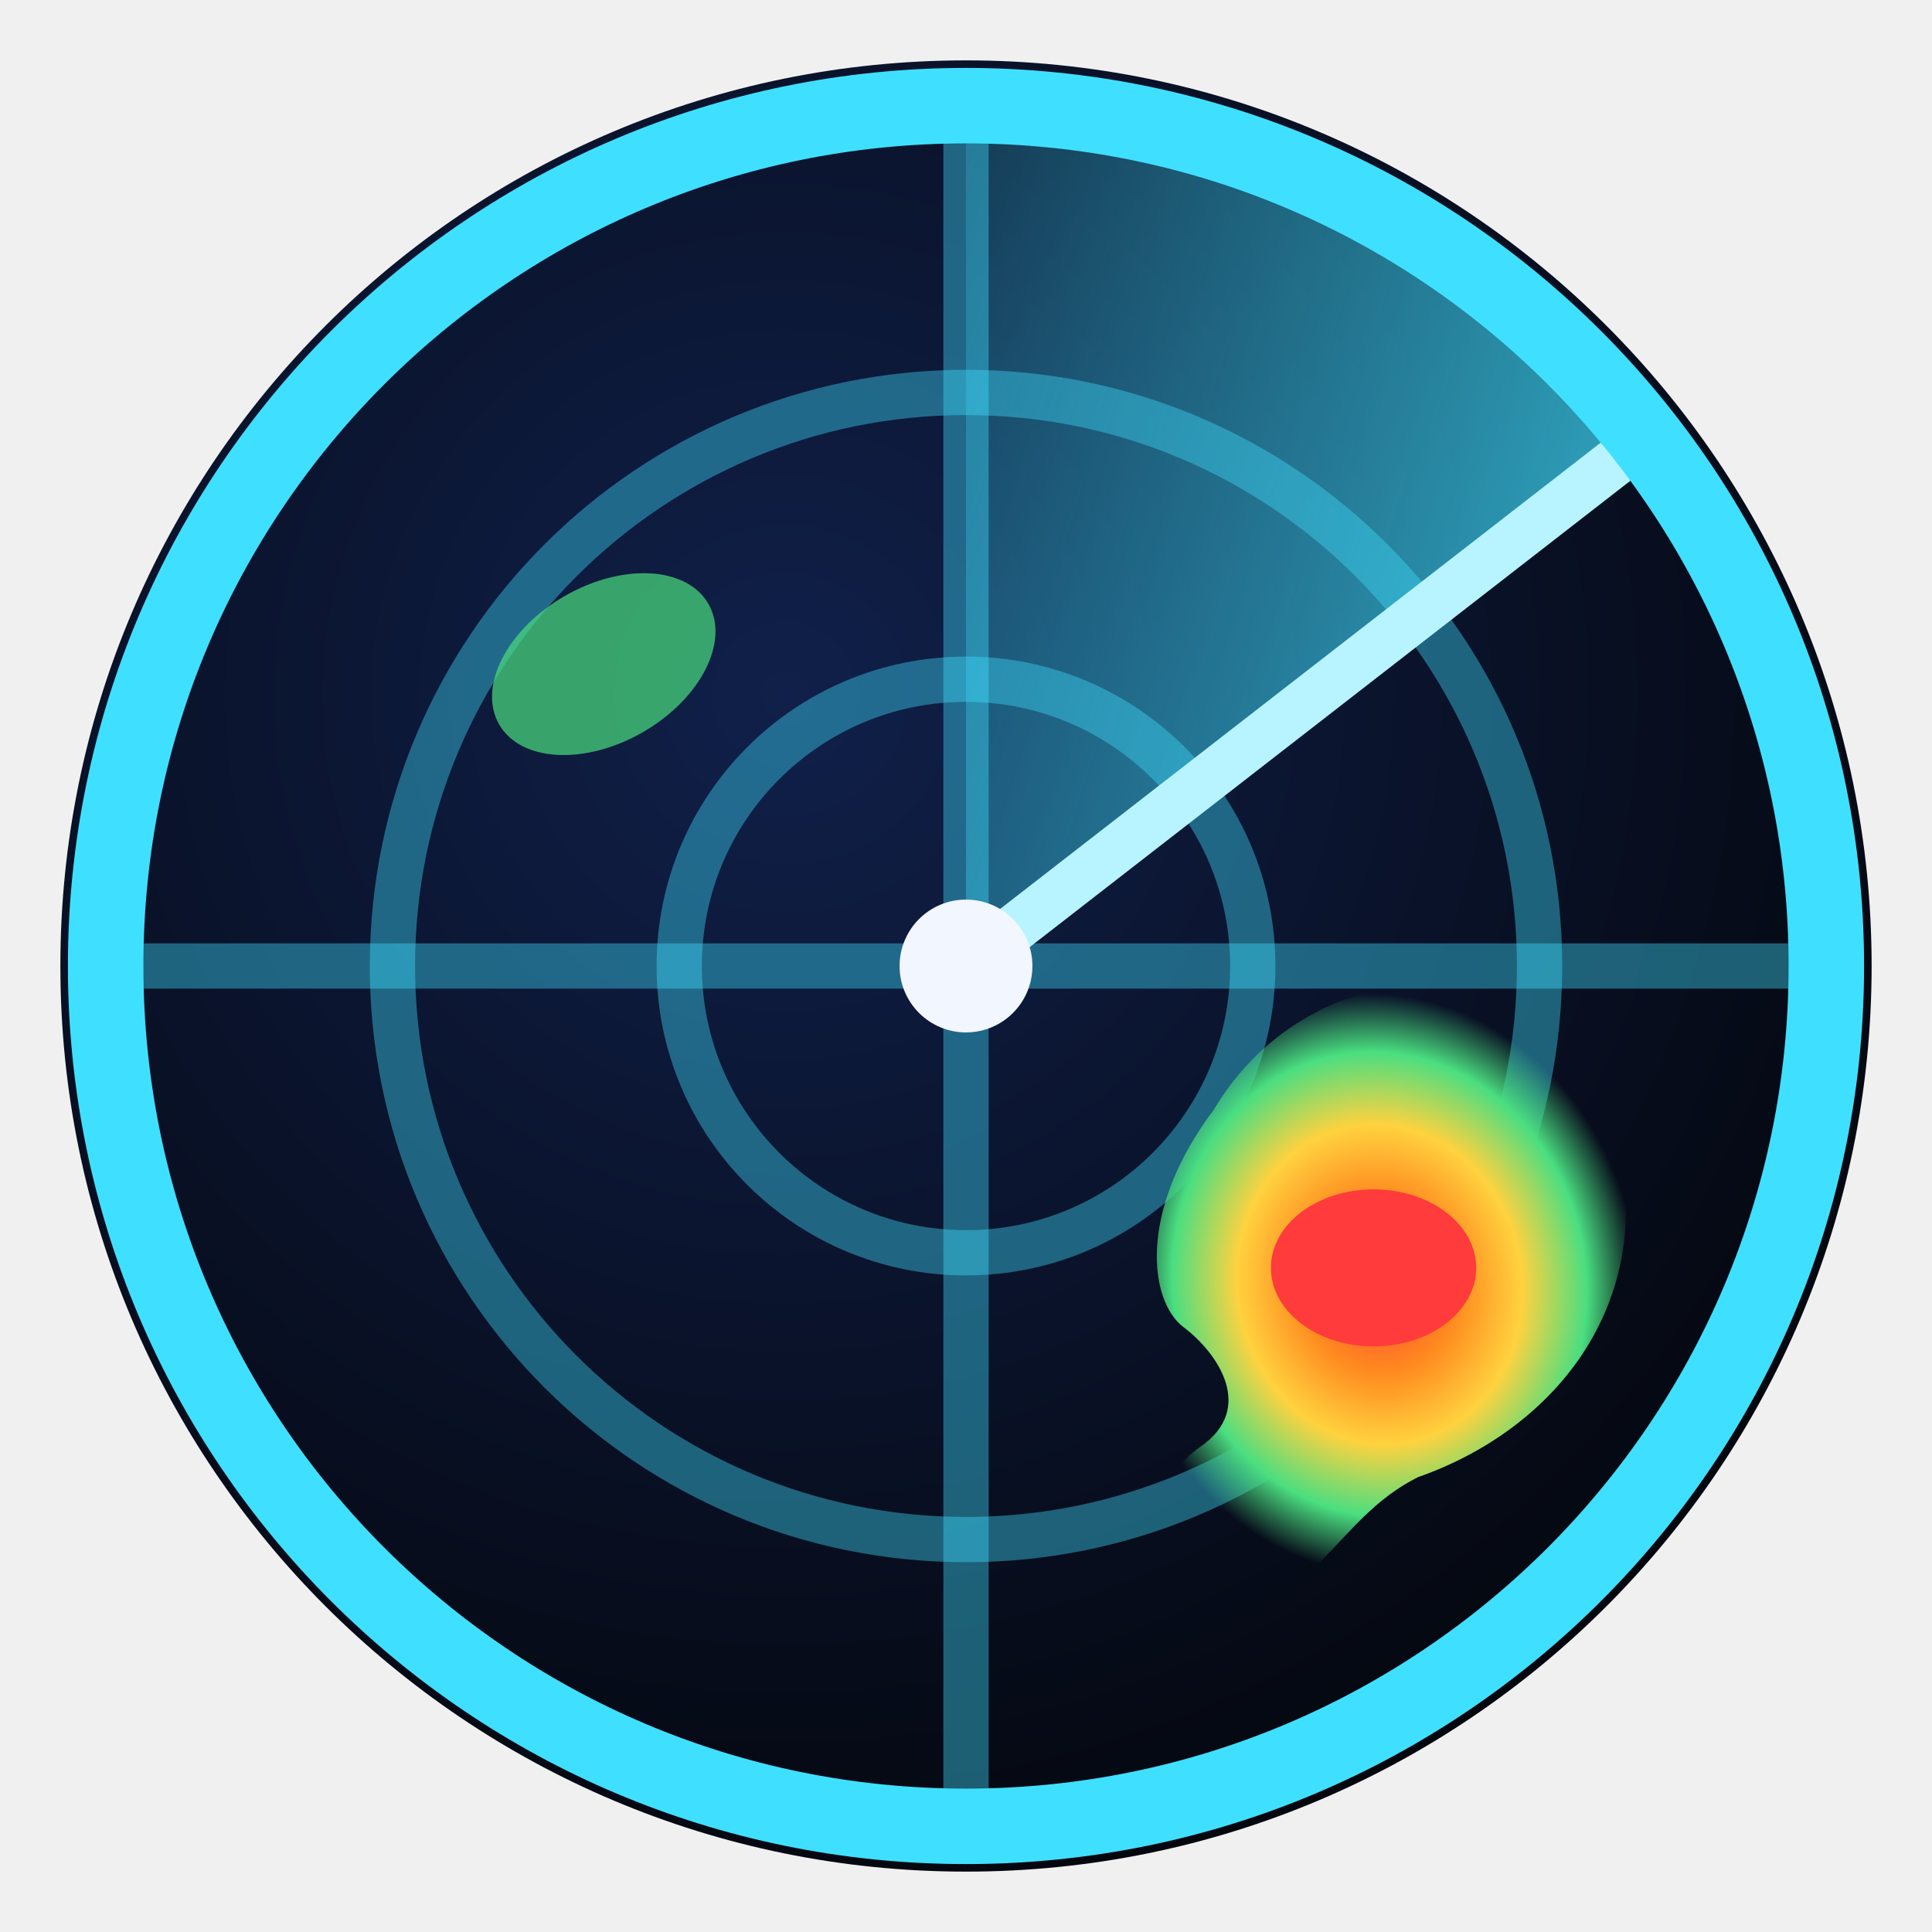
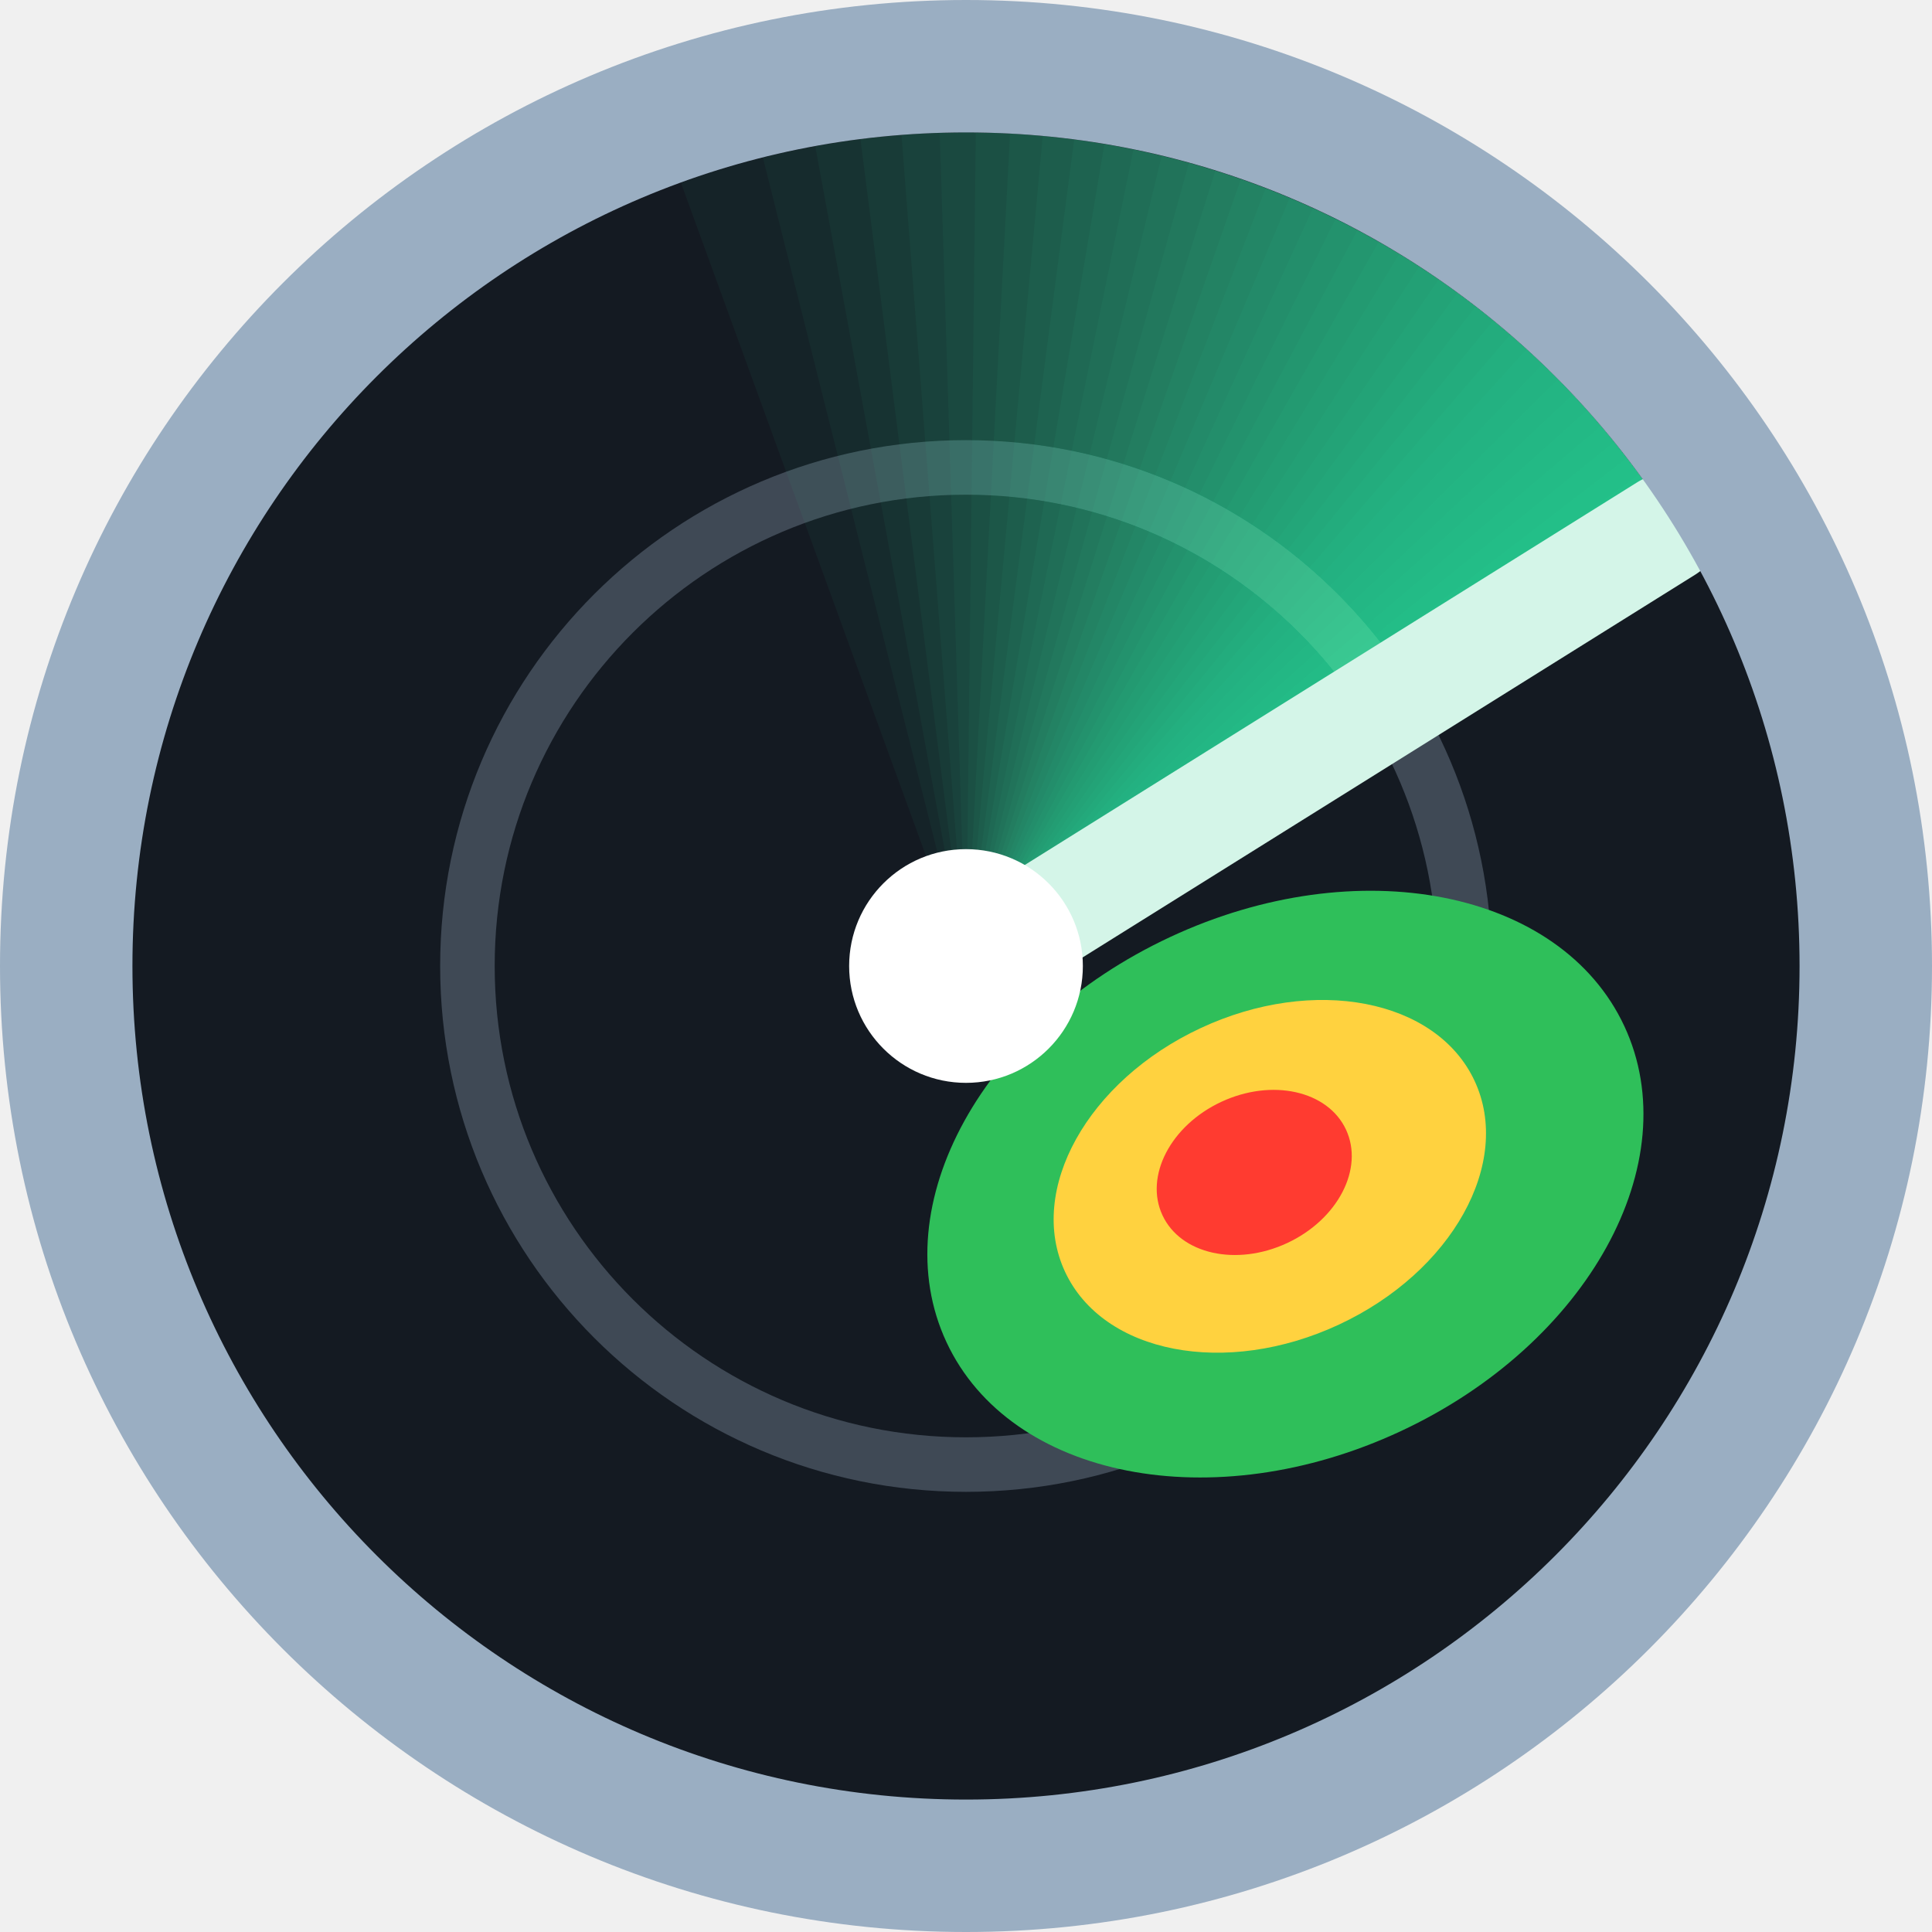
- <svg xmlns="http://www.w3.org/2000/svg" viewBox="0 0 64 64">
-   <defs>
-     <radialGradient id="bg" cx="40%" cy="35%" r="70%">
-       <stop offset="0" stop-color="#10204a" />
-       <stop offset="1" stop-color="#04060c" />
-     </radialGradient>
-     <linearGradient id="sw" gradientUnits="userSpaceOnUse" x1="22" y1="6" x2="54" y2="16">
-       <stop offset="0" stop-color="#3fe0ff" stop-opacity="0" />
-       <stop offset="1" stop-color="#3fe0ff" stop-opacity=".7" />
-     </linearGradient>
-     <radialGradient id="cell" cx="50%" cy="50%" r="50%">
-       <stop offset="0" stop-color="#ff3b3b" />
-       <stop offset=".3" stop-color="#ff8a1f" />
-       <stop offset=".55" stop-color="#ffd23f" />
-       <stop offset=".8" stop-color="#4ade80" />
-       <stop offset="1" stop-color="#4ade80" stop-opacity="0" />
-     </radialGradient>
-     <clipPath id="scope">
-       <circle cx="32" cy="32" r="28" />
-     </clipPath>
-   </defs>
-   <circle cx="32" cy="32" r="30" fill="url(#bg)" />
-   <g clip-path="url(#scope)">
-     <g fill="none" stroke="#3fe0ff" stroke-opacity=".4" stroke-width="1.5">
-       <circle cx="32" cy="32" r="9.5" />
-       <circle cx="32" cy="32" r="19" />
-       <path d="M32 3v58M3 32h58" />
-     </g>
-     <path d="M41 36c4-5 12-4 13 2s-3 10-8 11c-3 1-4 4-7 3s-2-4 0-5c2-1 1-3 0-4s-1-4 2-7z" fill="url(#cell)" transform="rotate(-8 46 42)" />
-     <ellipse cx="45.5" cy="42" rx="3.4" ry="2.6" fill="#ff3b3b" />
-     <ellipse cx="20" cy="22" rx="4" ry="2.6" fill="#4ade80" fill-opacity=".7" transform="rotate(-30 20 22)" />
-     <g>
-       <path d="M32 32V2A30 30 0 0 1 55.7 13.6Z" fill="url(#sw)" />
-       <path d="M32 32L55.7 13.6" stroke="#b8f4ff" stroke-width="1.6" stroke-linecap="round" />
-     </g>
+ <svg xmlns="http://www.w3.org/2000/svg" viewBox="8 8 496 496" width="496" height="496" role="img" aria-label="CellScope">
+   <circle cx="256" cy="256" r="247" fill="#141a22" />
+   <circle cx="256" cy="256" r="128" fill="none" stroke="#9aaec2" stroke-opacity=".32" stroke-width="14" />
+   <g fill="#3ee6a8" fill-opacity="0.046">
+     <path d="M256 256L182.81 54.91A214 214 0 0 1 437.48 142.6Z" />
+     <path d="M256 256L203.86 48.45A214 214 0 0 1 437.48 142.6Z" />
+     <path d="M256 256L217.3 45.53A214 214 0 0 1 437.48 142.6Z" />
+     <path d="M256 256L228.9 43.72A214 214 0 0 1 437.48 142.6Z" />
+     <path d="M256 256L239.44 42.64A214 214 0 0 1 437.48 142.6Z" />
+     <path d="M256 256L249.26 42.11A214 214 0 0 1 437.48 142.6Z" />
+     <path d="M256 256L258.51 42.01A214 214 0 0 1 437.48 142.6Z" />
+     <path d="M256 256L267.3 42.3A214 214 0 0 1 437.48 142.6Z" />
+     <path d="M256 256L275.7 42.91A214 214 0 0 1 437.48 142.6Z" />
+     <path d="M256 256L283.77 43.81A214 214 0 0 1 437.48 142.6Z" />
+     <path d="M256 256L291.53 44.97A214 214 0 0 1 437.48 142.6Z" />
+     <path d="M256 256L299.01 46.37A214 214 0 0 1 437.48 142.6Z" />
+     <path d="M256 256L306.25 47.98A214 214 0 0 1 437.48 142.6Z" />
+     <path d="M256 256L313.24 49.8A214 214 0 0 1 437.48 142.6Z" />
+     <path d="M256 256L320.02 51.8A214 214 0 0 1 437.48 142.6Z" />
+     <path d="M256 256L326.58 53.97A214 214 0 0 1 437.48 142.6Z" />
+     <path d="M256 256L332.94 56.31A214 214 0 0 1 437.48 142.6Z" />
+     <path d="M256 256L339.11 58.8A214 214 0 0 1 437.48 142.6Z" />
+     <path d="M256 256L345.09 61.42A214 214 0 0 1 437.48 142.6Z" />
+     <path d="M256 256L350.89 64.19A214 214 0 0 1 437.48 142.6Z" />
+     <path d="M256 256L356.52 67.07A214 214 0 0 1 437.48 142.6Z" />
+     <path d="M256 256L361.97 70.08A214 214 0 0 1 437.48 142.6Z" />
+     <path d="M256 256L367.26 73.2A214 214 0 0 1 437.48 142.6Z" />
+     <path d="M256 256L372.39 76.42A214 214 0 0 1 437.48 142.6Z" />
+     <path d="M256 256L377.37 79.74A214 214 0 0 1 437.48 142.6Z" />
+     <path d="M256 256L382.18 83.16A214 214 0 0 1 437.48 142.6Z" />
+     <path d="M256 256L386.85 86.67A214 214 0 0 1 437.48 142.6Z" />
+     <path d="M256 256L391.37 90.25A214 214 0 0 1 437.48 142.6Z" />
+     <path d="M256 256L395.74 93.92A214 214 0 0 1 437.48 142.6Z" />
+     <path d="M256 256L399.96 97.66A214 214 0 0 1 437.48 142.6Z" />
+     <path d="M256 256L404.05 101.47A214 214 0 0 1 437.48 142.6Z" />
+     <path d="M256 256L407.99 105.35A214 214 0 0 1 437.48 142.6Z" />
+     <path d="M256 256L411.8 109.29A214 214 0 0 1 437.48 142.6Z" />
+     <path d="M256 256L415.46 113.29A214 214 0 0 1 437.48 142.6Z" />
+     <path d="M256 256L419 117.34A214 214 0 0 1 437.48 142.6Z" />
+     <path d="M256 256L422.4 121.44A214 214 0 0 1 437.48 142.6Z" />
+     <path d="M256 256L425.67 125.59A214 214 0 0 1 437.48 142.6Z" />
+     <path d="M256 256L428.82 129.78A214 214 0 0 1 437.48 142.6Z" />
+     <path d="M256 256L431.83 134.02A214 214 0 0 1 437.48 142.6Z" />
+     <path d="M256 256L434.72 138.29A214 214 0 0 1 437.48 142.6Z" />
  </g>
-   <circle cx="32" cy="32" r="28.5" fill="none" stroke="#3fe0ff" stroke-width="2.5" />
-   <circle cx="32" cy="32" r="2.2" fill="#f2f6ff" />
+   <path d="M425.01 271.43C441.34 306.47 415.64 353.03 367.58 375.44C319.53 397.85 267.33 387.61 250.99 352.57C234.66 317.53 260.36 270.97 308.42 248.56C356.47 226.15 408.67 236.39 425.01 271.43Z" fill="#2fbf5a" />
+   <path d="M386.57 285.49C396.37 306.51 380.78 334.53 351.75 348.06C322.72 361.6 291.24 355.54 281.43 334.51C271.63 313.49 287.22 285.47 316.25 271.94C345.28 258.4 376.76 264.46 386.57 285.49Z" fill="#ffd23f" />
+   <path d="M353.56 298.01C358.23 308.02 351.47 321.06 338.45 327.13C325.44 333.19 311.1 330 306.44 319.99C301.77 309.98 308.53 296.94 321.55 290.87C334.56 284.81 348.9 288 353.56 298.01Z" fill="#ff3b30" />
+   <path d="M256 256L435.79 143.66" stroke="#d4f5e8" stroke-width="28" stroke-linecap="round" />
+   <circle cx="256" cy="256" r="30" fill="#ffffff" />
+   <path d="M8 256a248 248 0 1 0 496 0a248 248 0 1 0 -496 0ZM42 256a214 214 0 1 0 428 0a214 214 0 1 0 -428 0Z" fill="#9aaec2" fill-rule="evenodd" />
</svg>
